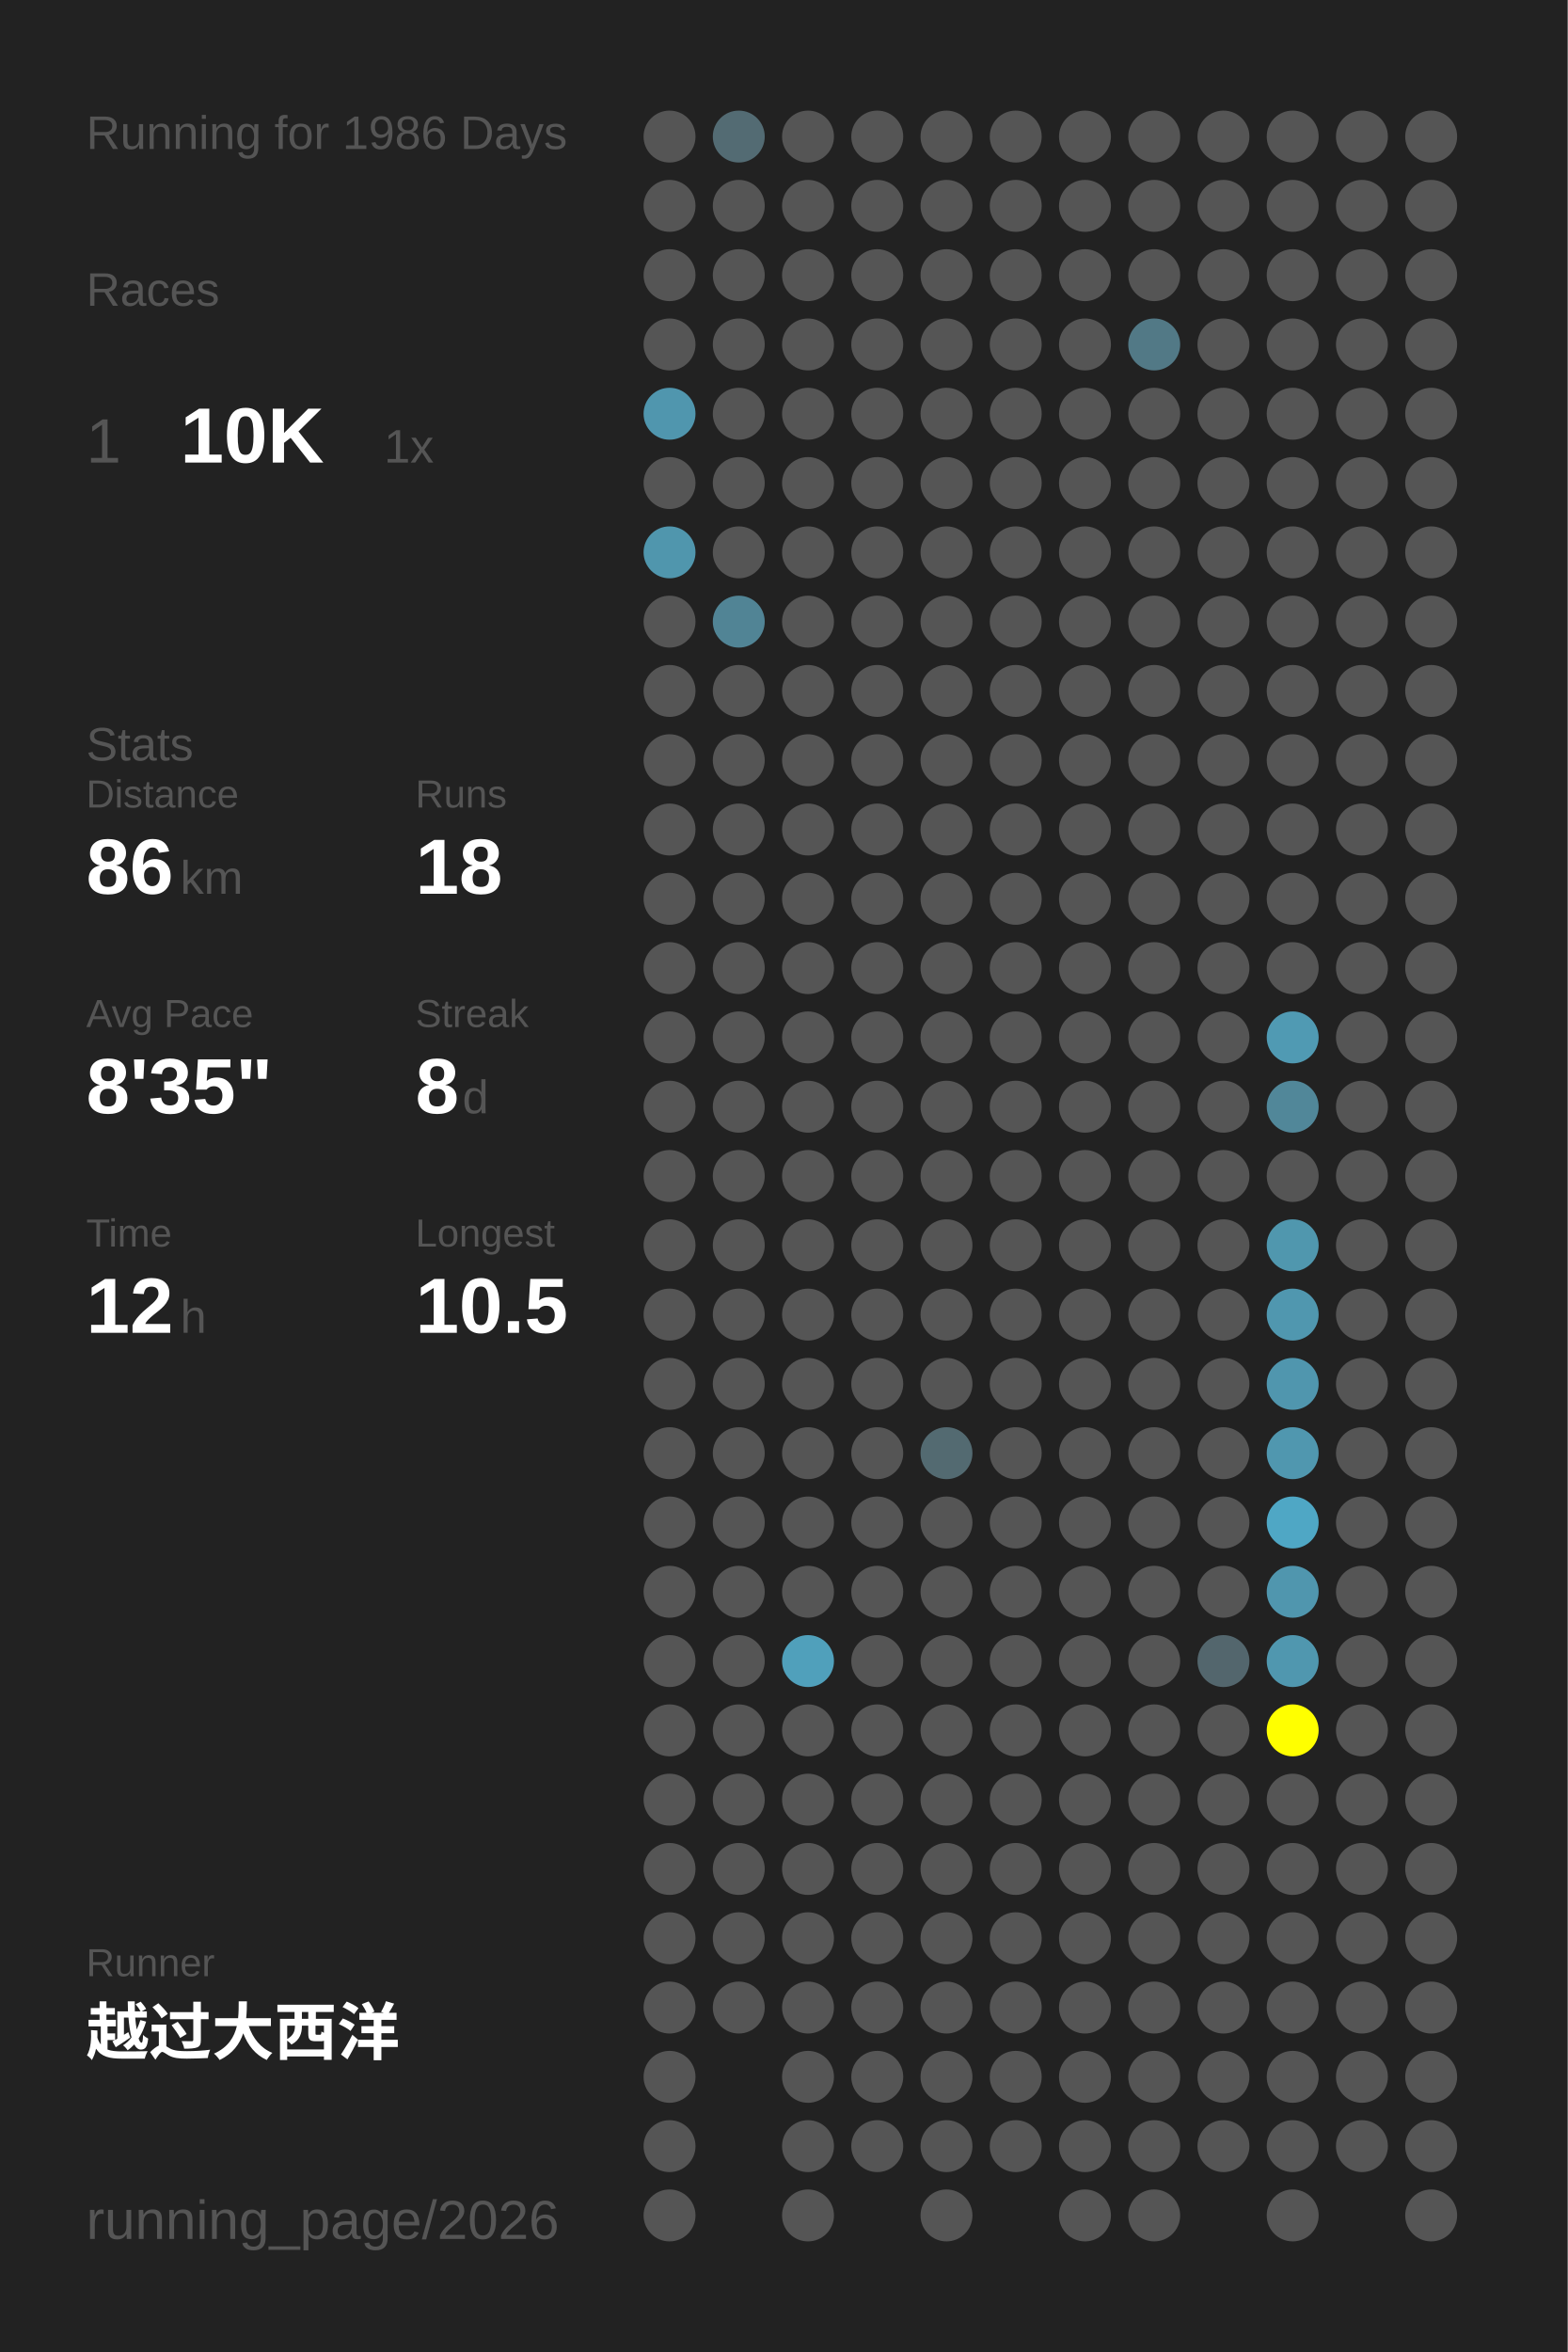
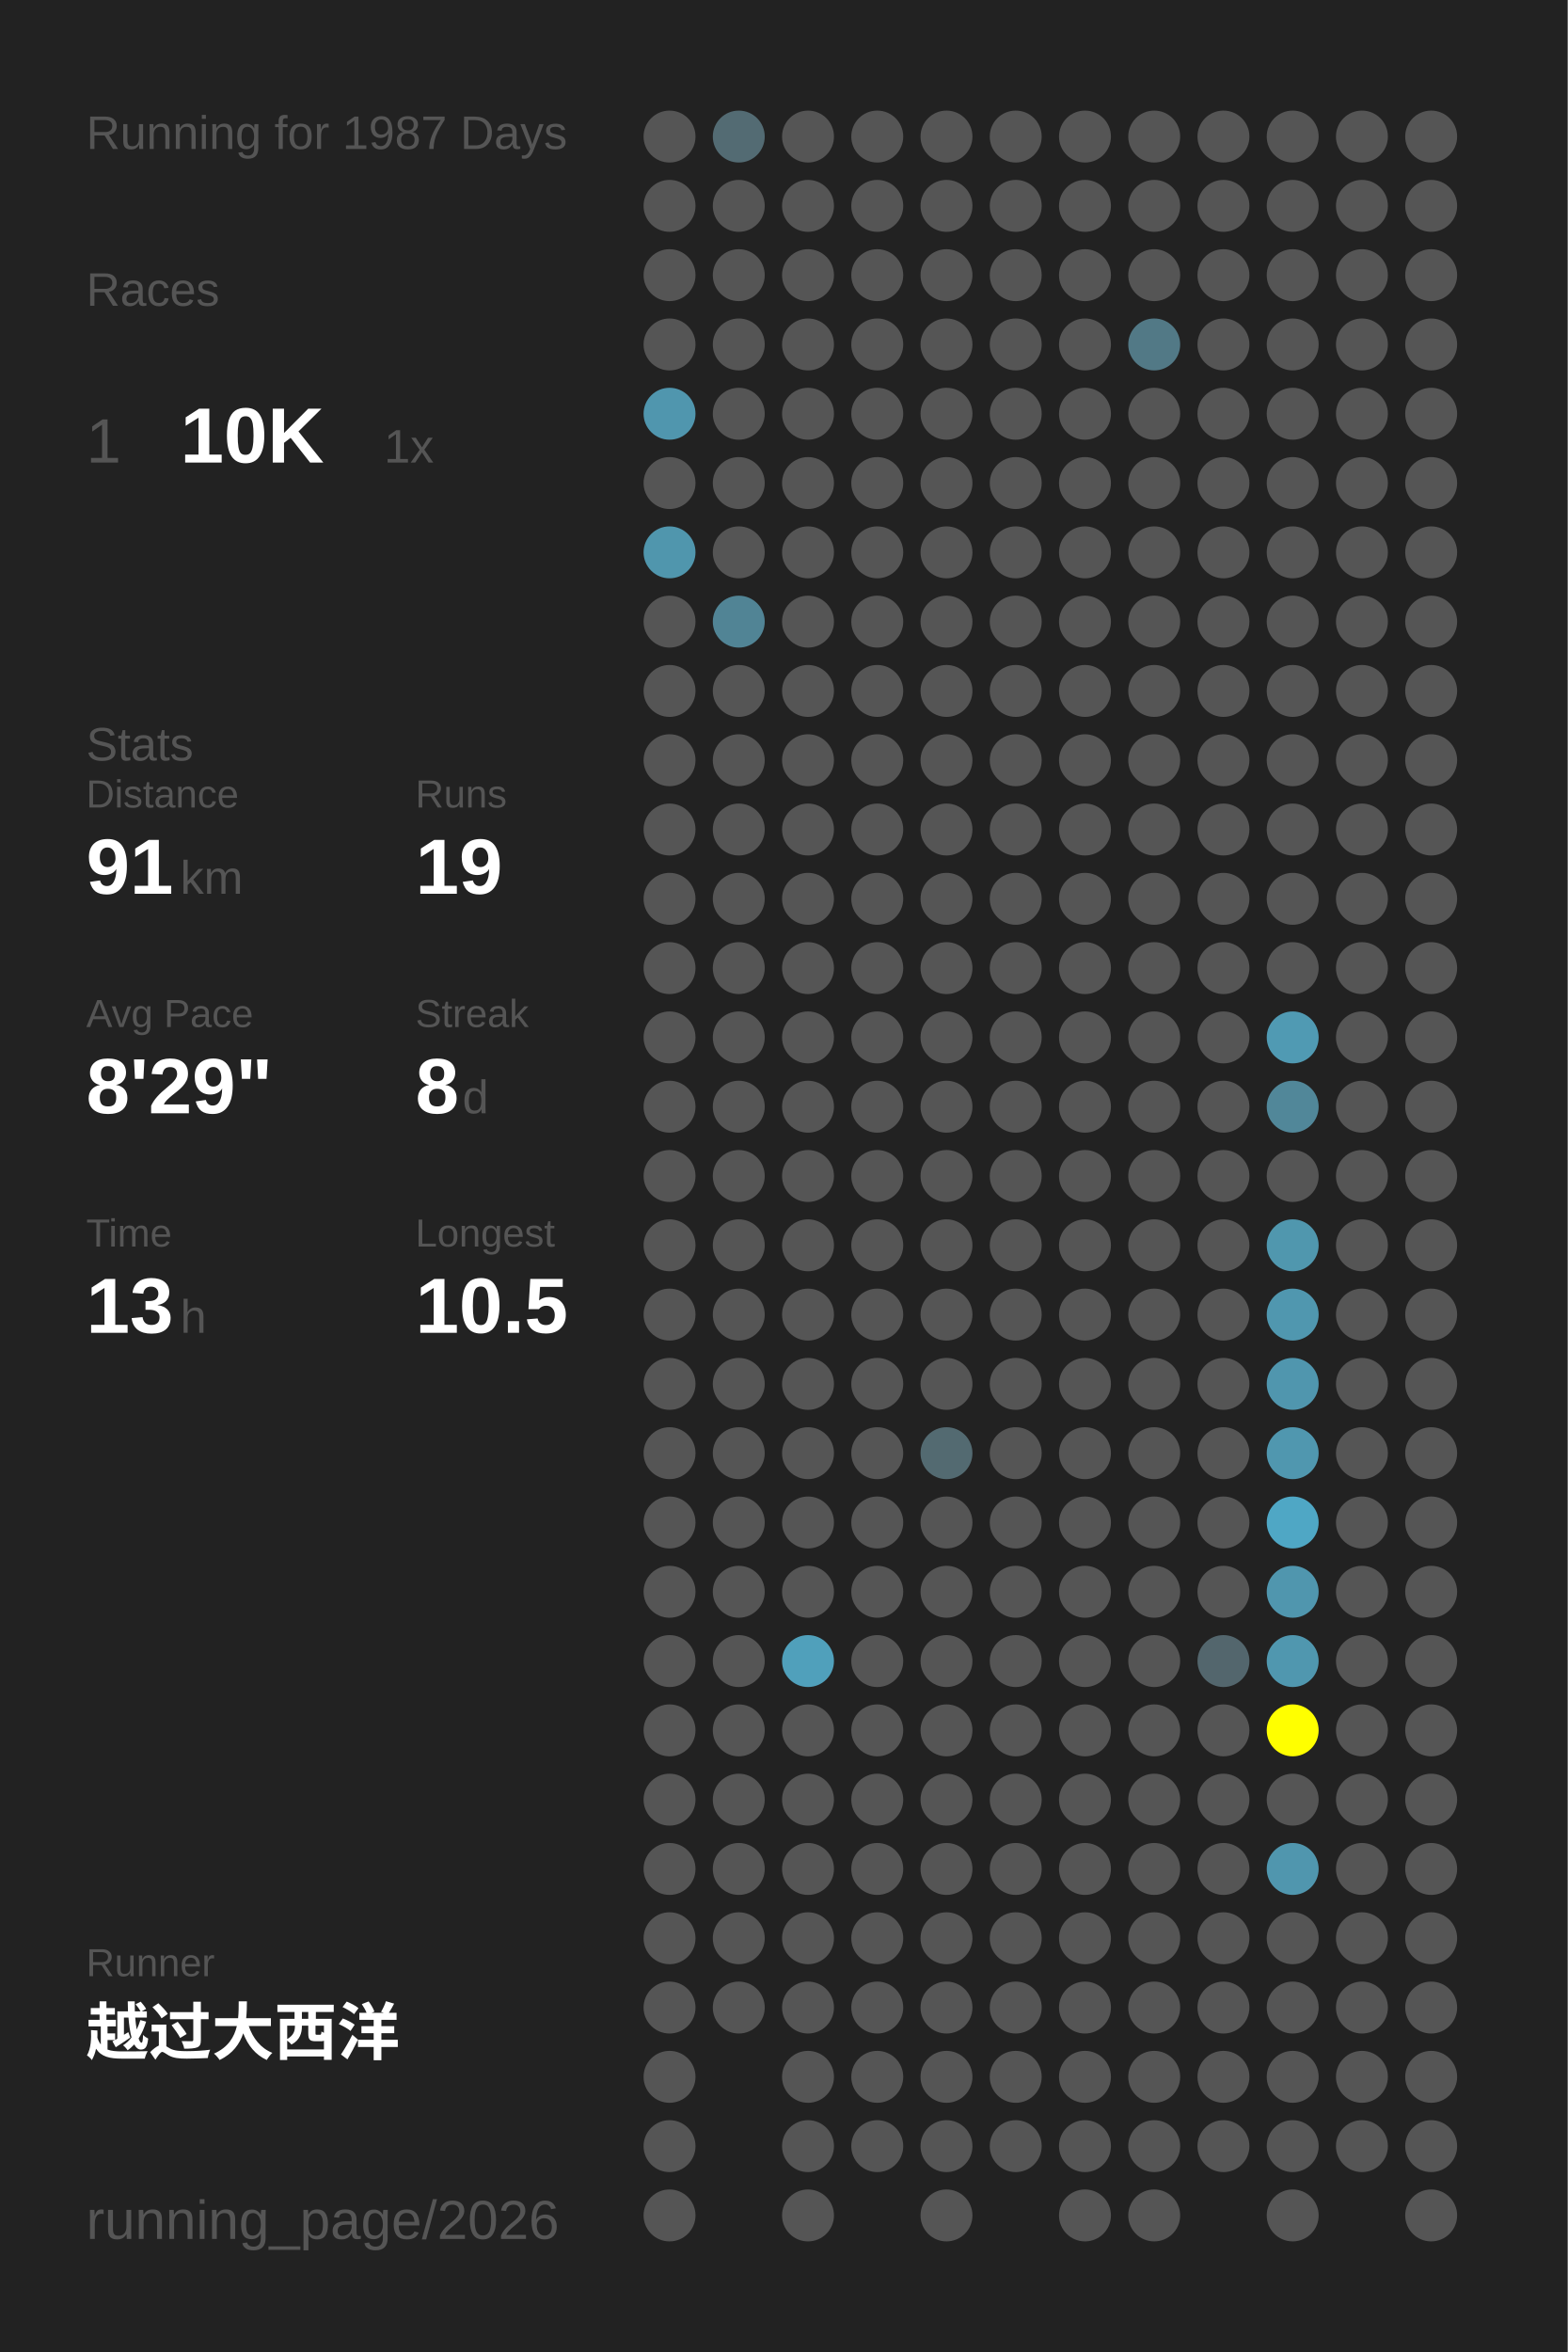
<svg xmlns="http://www.w3.org/2000/svg" baseProfile="full" height="300mm" version="1.1" viewBox="0,0,200,300" width="200mm">
  <defs />
  <rect fill="#222222" height="300" width="200" x="0" y="0" />
-   <text fill="#555555" style="font-size:6px; font-family:Arial;" x="11" y="19">Running for 1986 Days</text>
+   <text fill="#555555" style="font-size:6px; font-family:Arial;" x="11" y="19">Running for 1987 Days</text>
  <text fill="#555555" style="font-size:6px; font-family:Arial;" x="11" y="39">Races</text>
  <text fill="#555555" style="font-size:8px; font-family:Arial;" x="11" y="59">1</text>
  <text fill="#FFFFFF" style="font-size:10px; font-family:Arial; font-weight:bold;" x="23" y="59">10K</text>
  <text fill="#555555" style="font-size:6px; font-family:Arial;" x="49" y="59">1x</text>
  <text fill="#555555" style="font-size:6px; font-family:Arial;" x="11" y="97">Stats</text>
  <text fill="#555555" style="font-size:5px; font-family:Arial;" x="11" y="103">Distance</text>
-   <text fill="#FFFFFF" style="font-size:10px; font-family:Arial; font-weight:bold;" x="11" y="114">86</text>
+   <text fill="#FFFFFF" style="font-size:10px; font-family:Arial; font-weight:bold;" x="11" y="114">91</text>
  <text fill="#555555" style="font-size:6px; font-family:Arial;" x="23" y="114">km</text>
  <text fill="#555555" style="font-size:5px; font-family:Arial;" x="53" y="103">Runs</text>
-   <text fill="#FFFFFF" style="font-size:10px; font-family:Arial; font-weight:bold;" x="53" y="114">18</text>
+   <text fill="#FFFFFF" style="font-size:10px; font-family:Arial; font-weight:bold;" x="53" y="114">19</text>
  <text fill="#555555" style="font-size:5px; font-family:Arial;" x="11" y="131">Avg Pace</text>
-   <text fill="#FFFFFF" style="font-size:10px; font-family:Arial; font-weight:bold;" x="11" y="142">8'35"</text>
+   <text fill="#FFFFFF" style="font-size:10px; font-family:Arial; font-weight:bold;" x="11" y="142">8'29"</text>
  <text fill="#555555" style="font-size:5px; font-family:Arial;" x="53" y="131">Streak</text>
  <text fill="#FFFFFF" style="font-size:10px; font-family:Arial; font-weight:bold;" x="53" y="142">8</text>
  <text fill="#555555" style="font-size:6px; font-family:Arial;" x="59" y="142">d</text>
  <text fill="#555555" style="font-size:5px; font-family:Arial;" x="11" y="159">Time</text>
-   <text fill="#FFFFFF" style="font-size:10px; font-family:Arial; font-weight:bold;" x="11" y="170">12</text>
+   <text fill="#FFFFFF" style="font-size:10px; font-family:Arial; font-weight:bold;" x="11" y="170">13</text>
  <text fill="#555555" style="font-size:6px; font-family:Arial;" x="23" y="170">h</text>
  <text fill="#555555" style="font-size:5px; font-family:Arial;" x="53" y="159">Longest</text>
  <text fill="#FFFFFF" style="font-size:10px; font-family:Arial; font-weight:bold;" x="53" y="170">10.5</text>
  <text fill="#555555" style="font-size:5px; font-family:Arial;" x="11" y="252.065">Runner</text>
  <text fill="#FFFFFF" style="font-size:8px; font-family:Arial; font-weight:bold;" x="11" y="262.065">越过大西洋</text>
  <text fill="#555555" style="font-size:7px; font-family:Arial;" x="11" y="285.581">running_page/2026</text>
  <circle cx="85.417" cy="17.419" fill="#555555" r="3.312" />
  <circle cx="85.417" cy="26.258" fill="#555555" r="3.312" />
  <circle cx="85.417" cy="35.097" fill="#555555" r="3.312" />
  <circle cx="85.417" cy="43.935" fill="#555555" r="3.312" />
  <circle cx="85.417" cy="52.774" fill="#5096ae" r="3.312" />
  <circle cx="85.417" cy="61.613" fill="#555555" r="3.312" />
  <circle cx="85.417" cy="70.452" fill="#5096ad" r="3.312" />
  <circle cx="85.417" cy="79.29" fill="#555555" r="3.312" />
  <circle cx="85.417" cy="88.129" fill="#555555" r="3.312" />
  <circle cx="85.417" cy="96.968" fill="#555555" r="3.312" />
  <circle cx="85.417" cy="105.806" fill="#555555" r="3.312" />
  <circle cx="85.417" cy="114.645" fill="#555555" r="3.312" />
  <circle cx="85.417" cy="123.484" fill="#555555" r="3.312" />
  <circle cx="85.417" cy="132.323" fill="#555555" r="3.312" />
  <circle cx="85.417" cy="141.161" fill="#555555" r="3.312" />
  <circle cx="85.417" cy="150" fill="#555555" r="3.312" />
  <circle cx="85.417" cy="158.839" fill="#555555" r="3.312" />
  <circle cx="85.417" cy="167.677" fill="#555555" r="3.312" />
  <circle cx="85.417" cy="176.516" fill="#555555" r="3.312" />
  <circle cx="85.417" cy="185.355" fill="#555555" r="3.312" />
  <circle cx="85.417" cy="194.194" fill="#555555" r="3.312" />
  <circle cx="85.417" cy="203.032" fill="#555555" r="3.312" />
  <circle cx="85.417" cy="211.871" fill="#555555" r="3.312" />
  <circle cx="85.417" cy="220.71" fill="#555555" r="3.312" />
  <circle cx="85.417" cy="229.548" fill="#555555" r="3.312" />
  <circle cx="85.417" cy="238.387" fill="#555555" r="3.312" />
  <circle cx="85.417" cy="247.226" fill="#555555" r="3.312" />
  <circle cx="85.417" cy="256.065" fill="#555555" r="3.312" />
  <circle cx="85.417" cy="264.903" fill="#555555" r="3.312" />
  <circle cx="85.417" cy="273.742" fill="#555555" r="3.312" />
  <circle cx="85.417" cy="282.581" fill="#555555" r="3.312" />
  <circle cx="94.25" cy="17.419" fill="#536b73" r="3.312" />
  <circle cx="94.25" cy="26.258" fill="#555555" r="3.312" />
  <circle cx="94.25" cy="35.097" fill="#555555" r="3.312" />
  <circle cx="94.25" cy="43.935" fill="#555555" r="3.312" />
  <circle cx="94.25" cy="52.774" fill="#555555" r="3.312" />
  <circle cx="94.25" cy="61.613" fill="#555555" r="3.312" />
  <circle cx="94.25" cy="70.452" fill="#555555" r="3.312" />
  <circle cx="94.25" cy="79.29" fill="#518495" r="3.312" />
  <circle cx="94.25" cy="88.129" fill="#555555" r="3.312" />
  <circle cx="94.25" cy="96.968" fill="#555555" r="3.312" />
  <circle cx="94.25" cy="105.806" fill="#555555" r="3.312" />
  <circle cx="94.25" cy="114.645" fill="#555555" r="3.312" />
  <circle cx="94.25" cy="123.484" fill="#555555" r="3.312" />
  <circle cx="94.25" cy="132.323" fill="#555555" r="3.312" />
  <circle cx="94.25" cy="141.161" fill="#555555" r="3.312" />
  <circle cx="94.25" cy="150" fill="#555555" r="3.312" />
  <circle cx="94.25" cy="158.839" fill="#555555" r="3.312" />
  <circle cx="94.25" cy="167.677" fill="#555555" r="3.312" />
  <circle cx="94.25" cy="176.516" fill="#555555" r="3.312" />
  <circle cx="94.25" cy="185.355" fill="#555555" r="3.312" />
  <circle cx="94.25" cy="194.194" fill="#555555" r="3.312" />
  <circle cx="94.25" cy="203.032" fill="#555555" r="3.312" />
  <circle cx="94.25" cy="211.871" fill="#555555" r="3.312" />
  <circle cx="94.25" cy="220.71" fill="#555555" r="3.312" />
  <circle cx="94.25" cy="229.548" fill="#555555" r="3.312" />
  <circle cx="94.25" cy="238.387" fill="#555555" r="3.312" />
  <circle cx="94.25" cy="247.226" fill="#555555" r="3.312" />
  <circle cx="94.25" cy="256.065" fill="#555555" r="3.312" />
  <circle cx="103.083" cy="17.419" fill="#555555" r="3.312" />
  <circle cx="103.083" cy="26.258" fill="#555555" r="3.312" />
  <circle cx="103.083" cy="35.097" fill="#555555" r="3.312" />
  <circle cx="103.083" cy="43.935" fill="#555555" r="3.312" />
  <circle cx="103.083" cy="52.774" fill="#555555" r="3.312" />
  <circle cx="103.083" cy="61.613" fill="#555555" r="3.312" />
  <circle cx="103.083" cy="70.452" fill="#555555" r="3.312" />
  <circle cx="103.083" cy="79.29" fill="#555555" r="3.312" />
  <circle cx="103.083" cy="88.129" fill="#555555" r="3.312" />
  <circle cx="103.083" cy="96.968" fill="#555555" r="3.312" />
  <circle cx="103.083" cy="105.806" fill="#555555" r="3.312" />
  <circle cx="103.083" cy="114.645" fill="#555555" r="3.312" />
  <circle cx="103.083" cy="123.484" fill="#555555" r="3.312" />
  <circle cx="103.083" cy="132.323" fill="#555555" r="3.312" />
  <circle cx="103.083" cy="141.161" fill="#555555" r="3.312" />
  <circle cx="103.083" cy="150" fill="#555555" r="3.312" />
  <circle cx="103.083" cy="158.839" fill="#555555" r="3.312" />
  <circle cx="103.083" cy="167.677" fill="#555555" r="3.312" />
  <circle cx="103.083" cy="176.516" fill="#555555" r="3.312" />
  <circle cx="103.083" cy="185.355" fill="#555555" r="3.312" />
  <circle cx="103.083" cy="194.194" fill="#555555" r="3.312" />
  <circle cx="103.083" cy="203.032" fill="#555555" r="3.312" />
  <circle cx="103.083" cy="211.871" fill="#50a0bb" r="3.312" />
  <circle cx="103.083" cy="220.71" fill="#555555" r="3.312" />
  <circle cx="103.083" cy="229.548" fill="#555555" r="3.312" />
  <circle cx="103.083" cy="238.387" fill="#555555" r="3.312" />
  <circle cx="103.083" cy="247.226" fill="#555555" r="3.312" />
  <circle cx="103.083" cy="256.065" fill="#555555" r="3.312" />
  <circle cx="103.083" cy="264.903" fill="#555555" r="3.312" />
  <circle cx="103.083" cy="273.742" fill="#555555" r="3.312" />
  <circle cx="103.083" cy="282.581" fill="#555555" r="3.312" />
  <circle cx="111.917" cy="17.419" fill="#555555" r="3.312" />
  <circle cx="111.917" cy="26.258" fill="#555555" r="3.312" />
  <circle cx="111.917" cy="35.097" fill="#555555" r="3.312" />
  <circle cx="111.917" cy="43.935" fill="#555555" r="3.312" />
  <circle cx="111.917" cy="52.774" fill="#555555" r="3.312" />
  <circle cx="111.917" cy="61.613" fill="#555555" r="3.312" />
  <circle cx="111.917" cy="70.452" fill="#555555" r="3.312" />
  <circle cx="111.917" cy="79.29" fill="#555555" r="3.312" />
  <circle cx="111.917" cy="88.129" fill="#555555" r="3.312" />
  <circle cx="111.917" cy="96.968" fill="#555555" r="3.312" />
  <circle cx="111.917" cy="105.806" fill="#555555" r="3.312" />
  <circle cx="111.917" cy="114.645" fill="#555555" r="3.312" />
  <circle cx="111.917" cy="123.484" fill="#555555" r="3.312" />
  <circle cx="111.917" cy="132.323" fill="#555555" r="3.312" />
  <circle cx="111.917" cy="141.161" fill="#555555" r="3.312" />
  <circle cx="111.917" cy="150" fill="#555555" r="3.312" />
  <circle cx="111.917" cy="158.839" fill="#555555" r="3.312" />
  <circle cx="111.917" cy="167.677" fill="#555555" r="3.312" />
  <circle cx="111.917" cy="176.516" fill="#555555" r="3.312" />
  <circle cx="111.917" cy="185.355" fill="#555555" r="3.312" />
  <circle cx="111.917" cy="194.194" fill="#555555" r="3.312" />
  <circle cx="111.917" cy="203.032" fill="#555555" r="3.312" />
  <circle cx="111.917" cy="211.871" fill="#555555" r="3.312" />
  <circle cx="111.917" cy="220.71" fill="#555555" r="3.312" />
  <circle cx="111.917" cy="229.548" fill="#555555" r="3.312" />
  <circle cx="111.917" cy="238.387" fill="#555555" r="3.312" />
  <circle cx="111.917" cy="247.226" fill="#555555" r="3.312" />
  <circle cx="111.917" cy="256.065" fill="#555555" r="3.312" />
  <circle cx="111.917" cy="264.903" fill="#555555" r="3.312" />
  <circle cx="111.917" cy="273.742" fill="#555555" r="3.312" />
  <circle cx="120.75" cy="17.419" fill="#555555" r="3.312" />
  <circle cx="120.75" cy="26.258" fill="#555555" r="3.312" />
  <circle cx="120.75" cy="35.097" fill="#555555" r="3.312" />
  <circle cx="120.75" cy="43.935" fill="#555555" r="3.312" />
  <circle cx="120.75" cy="52.774" fill="#555555" r="3.312" />
  <circle cx="120.75" cy="61.613" fill="#555555" r="3.312" />
  <circle cx="120.75" cy="70.452" fill="#555555" r="3.312" />
  <circle cx="120.75" cy="79.29" fill="#555555" r="3.312" />
  <circle cx="120.75" cy="88.129" fill="#555555" r="3.312" />
  <circle cx="120.75" cy="96.968" fill="#555555" r="3.312" />
  <circle cx="120.75" cy="105.806" fill="#555555" r="3.312" />
  <circle cx="120.75" cy="114.645" fill="#555555" r="3.312" />
  <circle cx="120.75" cy="123.484" fill="#555555" r="3.312" />
  <circle cx="120.75" cy="132.323" fill="#555555" r="3.312" />
  <circle cx="120.75" cy="141.161" fill="#555555" r="3.312" />
  <circle cx="120.75" cy="150" fill="#555555" r="3.312" />
  <circle cx="120.75" cy="158.839" fill="#555555" r="3.312" />
  <circle cx="120.75" cy="167.677" fill="#555555" r="3.312" />
  <circle cx="120.75" cy="176.516" fill="#555555" r="3.312" />
  <circle cx="120.75" cy="185.355" fill="#536a71" r="3.312" />
  <circle cx="120.75" cy="194.194" fill="#555555" r="3.312" />
  <circle cx="120.75" cy="203.032" fill="#555555" r="3.312" />
  <circle cx="120.75" cy="211.871" fill="#555555" r="3.312" />
  <circle cx="120.75" cy="220.71" fill="#555555" r="3.312" />
  <circle cx="120.75" cy="229.548" fill="#555555" r="3.312" />
  <circle cx="120.75" cy="238.387" fill="#555555" r="3.312" />
  <circle cx="120.75" cy="247.226" fill="#555555" r="3.312" />
  <circle cx="120.75" cy="256.065" fill="#555555" r="3.312" />
  <circle cx="120.75" cy="264.903" fill="#555555" r="3.312" />
  <circle cx="120.75" cy="273.742" fill="#555555" r="3.312" />
  <circle cx="120.75" cy="282.581" fill="#555555" r="3.312" />
  <circle cx="129.583" cy="17.419" fill="#555555" r="3.312" />
  <circle cx="129.583" cy="26.258" fill="#555555" r="3.312" />
  <circle cx="129.583" cy="35.097" fill="#555555" r="3.312" />
  <circle cx="129.583" cy="43.935" fill="#555555" r="3.312" />
  <circle cx="129.583" cy="52.774" fill="#555555" r="3.312" />
  <circle cx="129.583" cy="61.613" fill="#555555" r="3.312" />
  <circle cx="129.583" cy="70.452" fill="#555555" r="3.312" />
  <circle cx="129.583" cy="79.29" fill="#555555" r="3.312" />
  <circle cx="129.583" cy="88.129" fill="#555555" r="3.312" />
  <circle cx="129.583" cy="96.968" fill="#555555" r="3.312" />
  <circle cx="129.583" cy="105.806" fill="#555555" r="3.312" />
  <circle cx="129.583" cy="114.645" fill="#555555" r="3.312" />
  <circle cx="129.583" cy="123.484" fill="#555555" r="3.312" />
  <circle cx="129.583" cy="132.323" fill="#555555" r="3.312" />
  <circle cx="129.583" cy="141.161" fill="#555555" r="3.312" />
  <circle cx="129.583" cy="150" fill="#555555" r="3.312" />
  <circle cx="129.583" cy="158.839" fill="#555555" r="3.312" />
  <circle cx="129.583" cy="167.677" fill="#555555" r="3.312" />
  <circle cx="129.583" cy="176.516" fill="#555555" r="3.312" />
  <circle cx="129.583" cy="185.355" fill="#555555" r="3.312" />
  <circle cx="129.583" cy="194.194" fill="#555555" r="3.312" />
  <circle cx="129.583" cy="203.032" fill="#555555" r="3.312" />
  <circle cx="129.583" cy="211.871" fill="#555555" r="3.312" />
  <circle cx="129.583" cy="220.71" fill="#555555" r="3.312" />
  <circle cx="129.583" cy="229.548" fill="#555555" r="3.312" />
  <circle cx="129.583" cy="238.387" fill="#555555" r="3.312" />
  <circle cx="129.583" cy="247.226" fill="#555555" r="3.312" />
  <circle cx="129.583" cy="256.065" fill="#555555" r="3.312" />
  <circle cx="129.583" cy="264.903" fill="#555555" r="3.312" />
  <circle cx="129.583" cy="273.742" fill="#555555" r="3.312" />
  <circle cx="138.417" cy="17.419" fill="#555555" r="3.312" />
  <circle cx="138.417" cy="26.258" fill="#555555" r="3.312" />
  <circle cx="138.417" cy="35.097" fill="#555555" r="3.312" />
  <circle cx="138.417" cy="43.935" fill="#555555" r="3.312" />
  <circle cx="138.417" cy="52.774" fill="#555555" r="3.312" />
  <circle cx="138.417" cy="61.613" fill="#555555" r="3.312" />
  <circle cx="138.417" cy="70.452" fill="#555555" r="3.312" />
  <circle cx="138.417" cy="79.29" fill="#555555" r="3.312" />
  <circle cx="138.417" cy="88.129" fill="#555555" r="3.312" />
  <circle cx="138.417" cy="96.968" fill="#555555" r="3.312" />
  <circle cx="138.417" cy="105.806" fill="#555555" r="3.312" />
  <circle cx="138.417" cy="114.645" fill="#555555" r="3.312" />
  <circle cx="138.417" cy="123.484" fill="#555555" r="3.312" />
  <circle cx="138.417" cy="132.323" fill="#555555" r="3.312" />
  <circle cx="138.417" cy="141.161" fill="#555555" r="3.312" />
  <circle cx="138.417" cy="150" fill="#555555" r="3.312" />
  <circle cx="138.417" cy="158.839" fill="#555555" r="3.312" />
  <circle cx="138.417" cy="167.677" fill="#555555" r="3.312" />
  <circle cx="138.417" cy="176.516" fill="#555555" r="3.312" />
  <circle cx="138.417" cy="185.355" fill="#555555" r="3.312" />
  <circle cx="138.417" cy="194.194" fill="#555555" r="3.312" />
  <circle cx="138.417" cy="203.032" fill="#555555" r="3.312" />
  <circle cx="138.417" cy="211.871" fill="#555555" r="3.312" />
  <circle cx="138.417" cy="220.71" fill="#555555" r="3.312" />
  <circle cx="138.417" cy="229.548" fill="#555555" r="3.312" />
  <circle cx="138.417" cy="238.387" fill="#555555" r="3.312" />
  <circle cx="138.417" cy="247.226" fill="#555555" r="3.312" />
  <circle cx="138.417" cy="256.065" fill="#555555" r="3.312" />
  <circle cx="138.417" cy="264.903" fill="#555555" r="3.312" />
  <circle cx="138.417" cy="273.742" fill="#555555" r="3.312" />
  <circle cx="138.417" cy="282.581" fill="#555555" r="3.312" />
  <circle cx="147.25" cy="17.419" fill="#555555" r="3.312" />
  <circle cx="147.25" cy="26.258" fill="#555555" r="3.312" />
  <circle cx="147.25" cy="35.097" fill="#555555" r="3.312" />
  <circle cx="147.25" cy="43.935" fill="#527986" r="3.312" />
  <circle cx="147.25" cy="52.774" fill="#555555" r="3.312" />
  <circle cx="147.25" cy="61.613" fill="#555555" r="3.312" />
  <circle cx="147.25" cy="70.452" fill="#555555" r="3.312" />
  <circle cx="147.25" cy="79.29" fill="#555555" r="3.312" />
  <circle cx="147.25" cy="88.129" fill="#555555" r="3.312" />
  <circle cx="147.25" cy="96.968" fill="#555555" r="3.312" />
  <circle cx="147.25" cy="105.806" fill="#555555" r="3.312" />
  <circle cx="147.25" cy="114.645" fill="#555555" r="3.312" />
  <circle cx="147.25" cy="123.484" fill="#555555" r="3.312" />
  <circle cx="147.25" cy="132.323" fill="#555555" r="3.312" />
  <circle cx="147.25" cy="141.161" fill="#555555" r="3.312" />
  <circle cx="147.25" cy="150" fill="#555555" r="3.312" />
  <circle cx="147.25" cy="158.839" fill="#555555" r="3.312" />
  <circle cx="147.25" cy="167.677" fill="#555555" r="3.312" />
  <circle cx="147.25" cy="176.516" fill="#555555" r="3.312" />
  <circle cx="147.25" cy="185.355" fill="#555555" r="3.312" />
  <circle cx="147.25" cy="194.194" fill="#555555" r="3.312" />
  <circle cx="147.25" cy="203.032" fill="#555555" r="3.312" />
  <circle cx="147.25" cy="211.871" fill="#555555" r="3.312" />
  <circle cx="147.25" cy="220.71" fill="#555555" r="3.312" />
  <circle cx="147.25" cy="229.548" fill="#555555" r="3.312" />
  <circle cx="147.25" cy="238.387" fill="#555555" r="3.312" />
  <circle cx="147.25" cy="247.226" fill="#555555" r="3.312" />
  <circle cx="147.25" cy="256.065" fill="#555555" r="3.312" />
  <circle cx="147.25" cy="264.903" fill="#555555" r="3.312" />
  <circle cx="147.25" cy="273.742" fill="#555555" r="3.312" />
  <circle cx="147.25" cy="282.581" fill="#555555" r="3.312" />
  <circle cx="156.083" cy="17.419" fill="#555555" r="3.312" />
  <circle cx="156.083" cy="26.258" fill="#555555" r="3.312" />
  <circle cx="156.083" cy="35.097" fill="#555555" r="3.312" />
  <circle cx="156.083" cy="43.935" fill="#555555" r="3.312" />
  <circle cx="156.083" cy="52.774" fill="#555555" r="3.312" />
  <circle cx="156.083" cy="61.613" fill="#555555" r="3.312" />
  <circle cx="156.083" cy="70.452" fill="#555555" r="3.312" />
  <circle cx="156.083" cy="79.29" fill="#555555" r="3.312" />
  <circle cx="156.083" cy="88.129" fill="#555555" r="3.312" />
  <circle cx="156.083" cy="96.968" fill="#555555" r="3.312" />
  <circle cx="156.083" cy="105.806" fill="#555555" r="3.312" />
  <circle cx="156.083" cy="114.645" fill="#555555" r="3.312" />
  <circle cx="156.083" cy="123.484" fill="#555555" r="3.312" />
  <circle cx="156.083" cy="132.323" fill="#555555" r="3.312" />
  <circle cx="156.083" cy="141.161" fill="#555555" r="3.312" />
  <circle cx="156.083" cy="150" fill="#555555" r="3.312" />
  <circle cx="156.083" cy="158.839" fill="#555555" r="3.312" />
  <circle cx="156.083" cy="167.677" fill="#555555" r="3.312" />
  <circle cx="156.083" cy="176.516" fill="#555555" r="3.312" />
  <circle cx="156.083" cy="185.355" fill="#555555" r="3.312" />
  <circle cx="156.083" cy="194.194" fill="#555555" r="3.312" />
  <circle cx="156.083" cy="203.032" fill="#555555" r="3.312" />
  <circle cx="156.083" cy="211.871" fill="#53666d" r="3.312" />
  <circle cx="156.083" cy="220.71" fill="#555555" r="3.312" />
  <circle cx="156.083" cy="229.548" fill="#555555" r="3.312" />
  <circle cx="156.083" cy="238.387" fill="#555555" r="3.312" />
  <circle cx="156.083" cy="247.226" fill="#555555" r="3.312" />
  <circle cx="156.083" cy="256.065" fill="#555555" r="3.312" />
  <circle cx="156.083" cy="264.903" fill="#555555" r="3.312" />
  <circle cx="156.083" cy="273.742" fill="#555555" r="3.312" />
  <circle cx="164.917" cy="17.419" fill="#555555" r="3.312" />
  <circle cx="164.917" cy="26.258" fill="#555555" r="3.312" />
  <circle cx="164.917" cy="35.097" fill="#555555" r="3.312" />
  <circle cx="164.917" cy="43.935" fill="#555555" r="3.312" />
  <circle cx="164.917" cy="52.774" fill="#555555" r="3.312" />
  <circle cx="164.917" cy="61.613" fill="#555555" r="3.312" />
  <circle cx="164.917" cy="70.452" fill="#555555" r="3.312" />
  <circle cx="164.917" cy="79.29" fill="#555555" r="3.312" />
  <circle cx="164.917" cy="88.129" fill="#555555" r="3.312" />
  <circle cx="164.917" cy="96.968" fill="#555555" r="3.312" />
  <circle cx="164.917" cy="105.806" fill="#555555" r="3.312" />
  <circle cx="164.917" cy="114.645" fill="#555555" r="3.312" />
  <circle cx="164.917" cy="123.484" fill="#555555" r="3.312" />
  <circle cx="164.917" cy="132.323" fill="#509ab3" r="3.312" />
  <circle cx="164.917" cy="141.161" fill="#518799" r="3.312" />
  <circle cx="164.917" cy="150" fill="#555555" r="3.312" />
  <circle cx="164.917" cy="158.839" fill="#5097ae" r="3.312" />
  <circle cx="164.917" cy="167.677" fill="#5097af" r="3.312" />
  <circle cx="164.917" cy="176.516" fill="#5096ae" r="3.312" />
  <circle cx="164.917" cy="185.355" fill="#5097af" r="3.312" />
  <circle cx="164.917" cy="194.194" fill="#4fa7c5" r="3.312" />
  <circle cx="164.917" cy="203.032" fill="#5096ae" r="3.312" />
  <circle cx="164.917" cy="211.871" fill="#5097af" r="3.312" />
  <circle cx="164.917" cy="220.71" fill="#FFFF00" r="3.312" />
  <circle cx="164.917" cy="229.548" fill="#555555" r="3.312" />
-   <circle cx="164.917" cy="238.387" fill="#555555" r="3.312" />
+   <circle cx="164.917" cy="238.387" fill="#5096ae" r="3.312" />
  <circle cx="164.917" cy="247.226" fill="#555555" r="3.312" />
  <circle cx="164.917" cy="256.065" fill="#555555" r="3.312" />
  <circle cx="164.917" cy="264.903" fill="#555555" r="3.312" />
  <circle cx="164.917" cy="273.742" fill="#555555" r="3.312" />
  <circle cx="164.917" cy="282.581" fill="#555555" r="3.312" />
  <circle cx="173.75" cy="17.419" fill="#555555" r="3.312" />
  <circle cx="173.75" cy="26.258" fill="#555555" r="3.312" />
  <circle cx="173.75" cy="35.097" fill="#555555" r="3.312" />
  <circle cx="173.75" cy="43.935" fill="#555555" r="3.312" />
  <circle cx="173.75" cy="52.774" fill="#555555" r="3.312" />
  <circle cx="173.75" cy="61.613" fill="#555555" r="3.312" />
  <circle cx="173.75" cy="70.452" fill="#555555" r="3.312" />
  <circle cx="173.75" cy="79.29" fill="#555555" r="3.312" />
  <circle cx="173.75" cy="88.129" fill="#555555" r="3.312" />
  <circle cx="173.75" cy="96.968" fill="#555555" r="3.312" />
  <circle cx="173.75" cy="105.806" fill="#555555" r="3.312" />
  <circle cx="173.75" cy="114.645" fill="#555555" r="3.312" />
  <circle cx="173.75" cy="123.484" fill="#555555" r="3.312" />
  <circle cx="173.75" cy="132.323" fill="#555555" r="3.312" />
  <circle cx="173.75" cy="141.161" fill="#555555" r="3.312" />
  <circle cx="173.75" cy="150" fill="#555555" r="3.312" />
  <circle cx="173.75" cy="158.839" fill="#555555" r="3.312" />
  <circle cx="173.75" cy="167.677" fill="#555555" r="3.312" />
  <circle cx="173.75" cy="176.516" fill="#555555" r="3.312" />
  <circle cx="173.75" cy="185.355" fill="#555555" r="3.312" />
  <circle cx="173.75" cy="194.194" fill="#555555" r="3.312" />
  <circle cx="173.75" cy="203.032" fill="#555555" r="3.312" />
  <circle cx="173.75" cy="211.871" fill="#555555" r="3.312" />
  <circle cx="173.75" cy="220.71" fill="#555555" r="3.312" />
  <circle cx="173.75" cy="229.548" fill="#555555" r="3.312" />
  <circle cx="173.75" cy="238.387" fill="#555555" r="3.312" />
  <circle cx="173.75" cy="247.226" fill="#555555" r="3.312" />
  <circle cx="173.75" cy="256.065" fill="#555555" r="3.312" />
  <circle cx="173.75" cy="264.903" fill="#555555" r="3.312" />
  <circle cx="173.75" cy="273.742" fill="#555555" r="3.312" />
  <circle cx="182.583" cy="17.419" fill="#555555" r="3.312" />
  <circle cx="182.583" cy="26.258" fill="#555555" r="3.312" />
  <circle cx="182.583" cy="35.097" fill="#555555" r="3.312" />
  <circle cx="182.583" cy="43.935" fill="#555555" r="3.312" />
  <circle cx="182.583" cy="52.774" fill="#555555" r="3.312" />
  <circle cx="182.583" cy="61.613" fill="#555555" r="3.312" />
  <circle cx="182.583" cy="70.452" fill="#555555" r="3.312" />
  <circle cx="182.583" cy="79.29" fill="#555555" r="3.312" />
  <circle cx="182.583" cy="88.129" fill="#555555" r="3.312" />
  <circle cx="182.583" cy="96.968" fill="#555555" r="3.312" />
  <circle cx="182.583" cy="105.806" fill="#555555" r="3.312" />
  <circle cx="182.583" cy="114.645" fill="#555555" r="3.312" />
  <circle cx="182.583" cy="123.484" fill="#555555" r="3.312" />
  <circle cx="182.583" cy="132.323" fill="#555555" r="3.312" />
  <circle cx="182.583" cy="141.161" fill="#555555" r="3.312" />
  <circle cx="182.583" cy="150" fill="#555555" r="3.312" />
  <circle cx="182.583" cy="158.839" fill="#555555" r="3.312" />
  <circle cx="182.583" cy="167.677" fill="#555555" r="3.312" />
  <circle cx="182.583" cy="176.516" fill="#555555" r="3.312" />
  <circle cx="182.583" cy="185.355" fill="#555555" r="3.312" />
  <circle cx="182.583" cy="194.194" fill="#555555" r="3.312" />
  <circle cx="182.583" cy="203.032" fill="#555555" r="3.312" />
  <circle cx="182.583" cy="211.871" fill="#555555" r="3.312" />
  <circle cx="182.583" cy="220.71" fill="#555555" r="3.312" />
  <circle cx="182.583" cy="229.548" fill="#555555" r="3.312" />
  <circle cx="182.583" cy="238.387" fill="#555555" r="3.312" />
  <circle cx="182.583" cy="247.226" fill="#555555" r="3.312" />
  <circle cx="182.583" cy="256.065" fill="#555555" r="3.312" />
  <circle cx="182.583" cy="264.903" fill="#555555" r="3.312" />
  <circle cx="182.583" cy="273.742" fill="#555555" r="3.312" />
  <circle cx="182.583" cy="282.581" fill="#555555" r="3.312" />
</svg>
